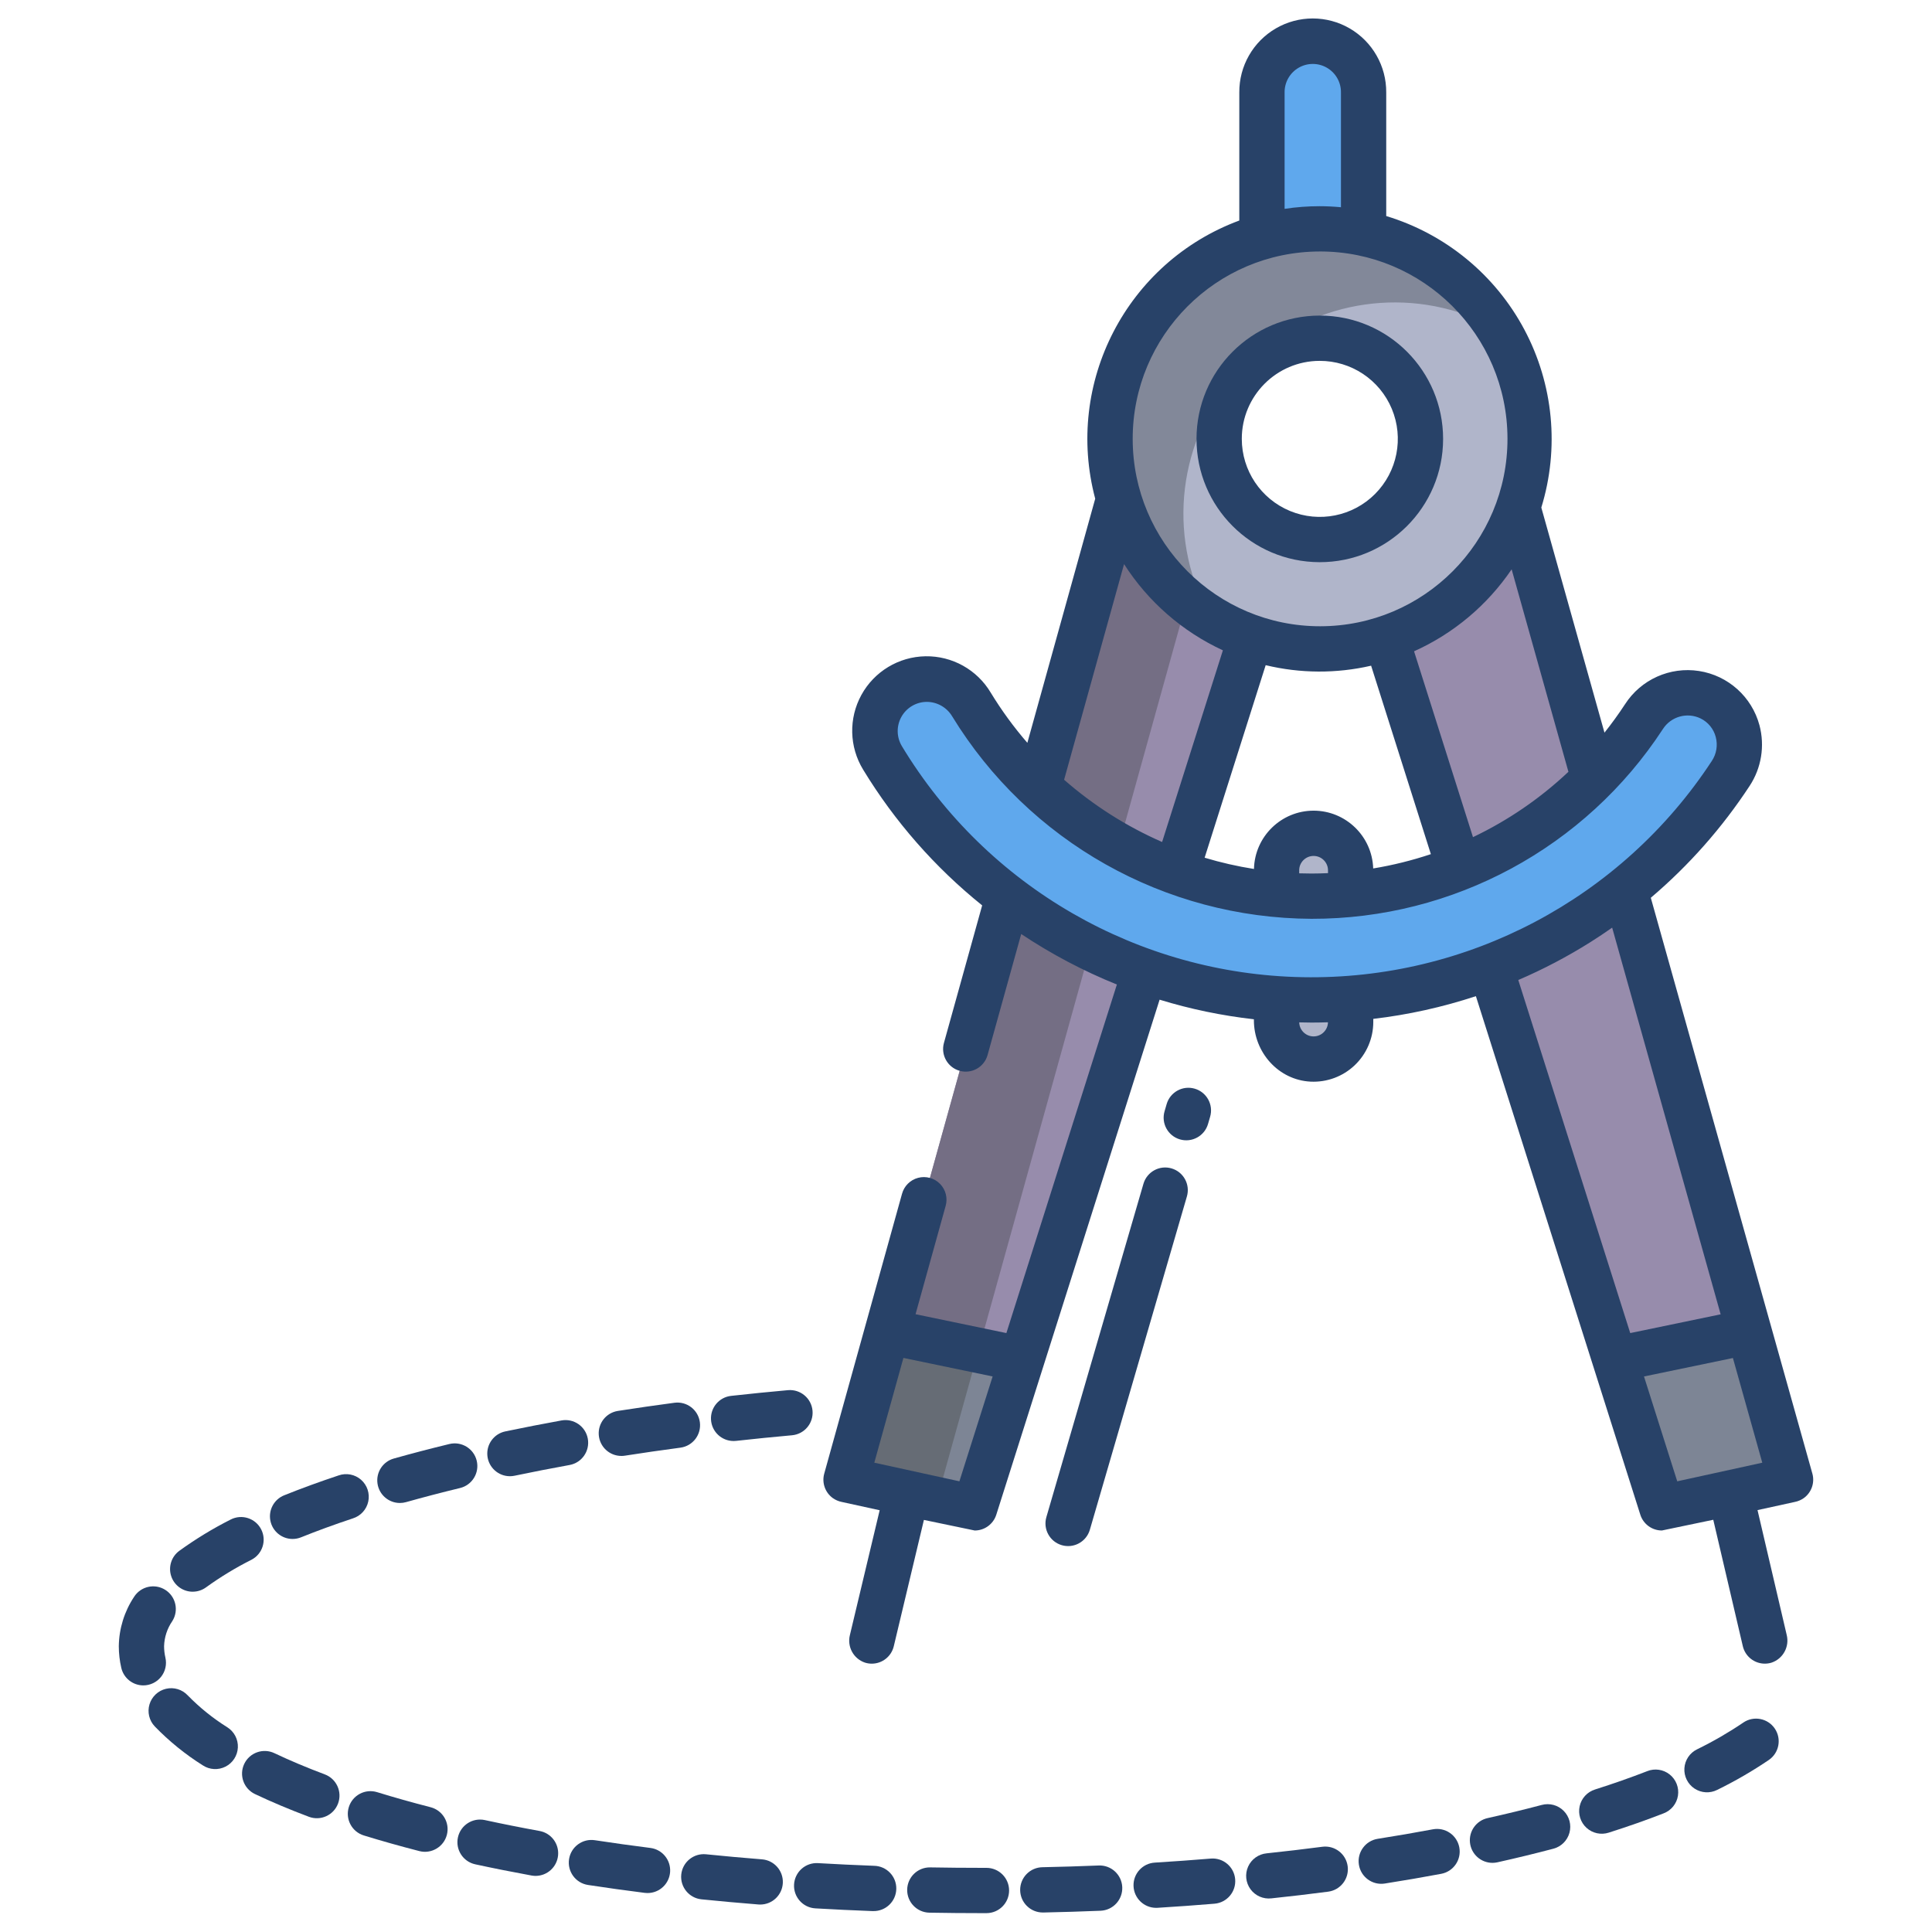
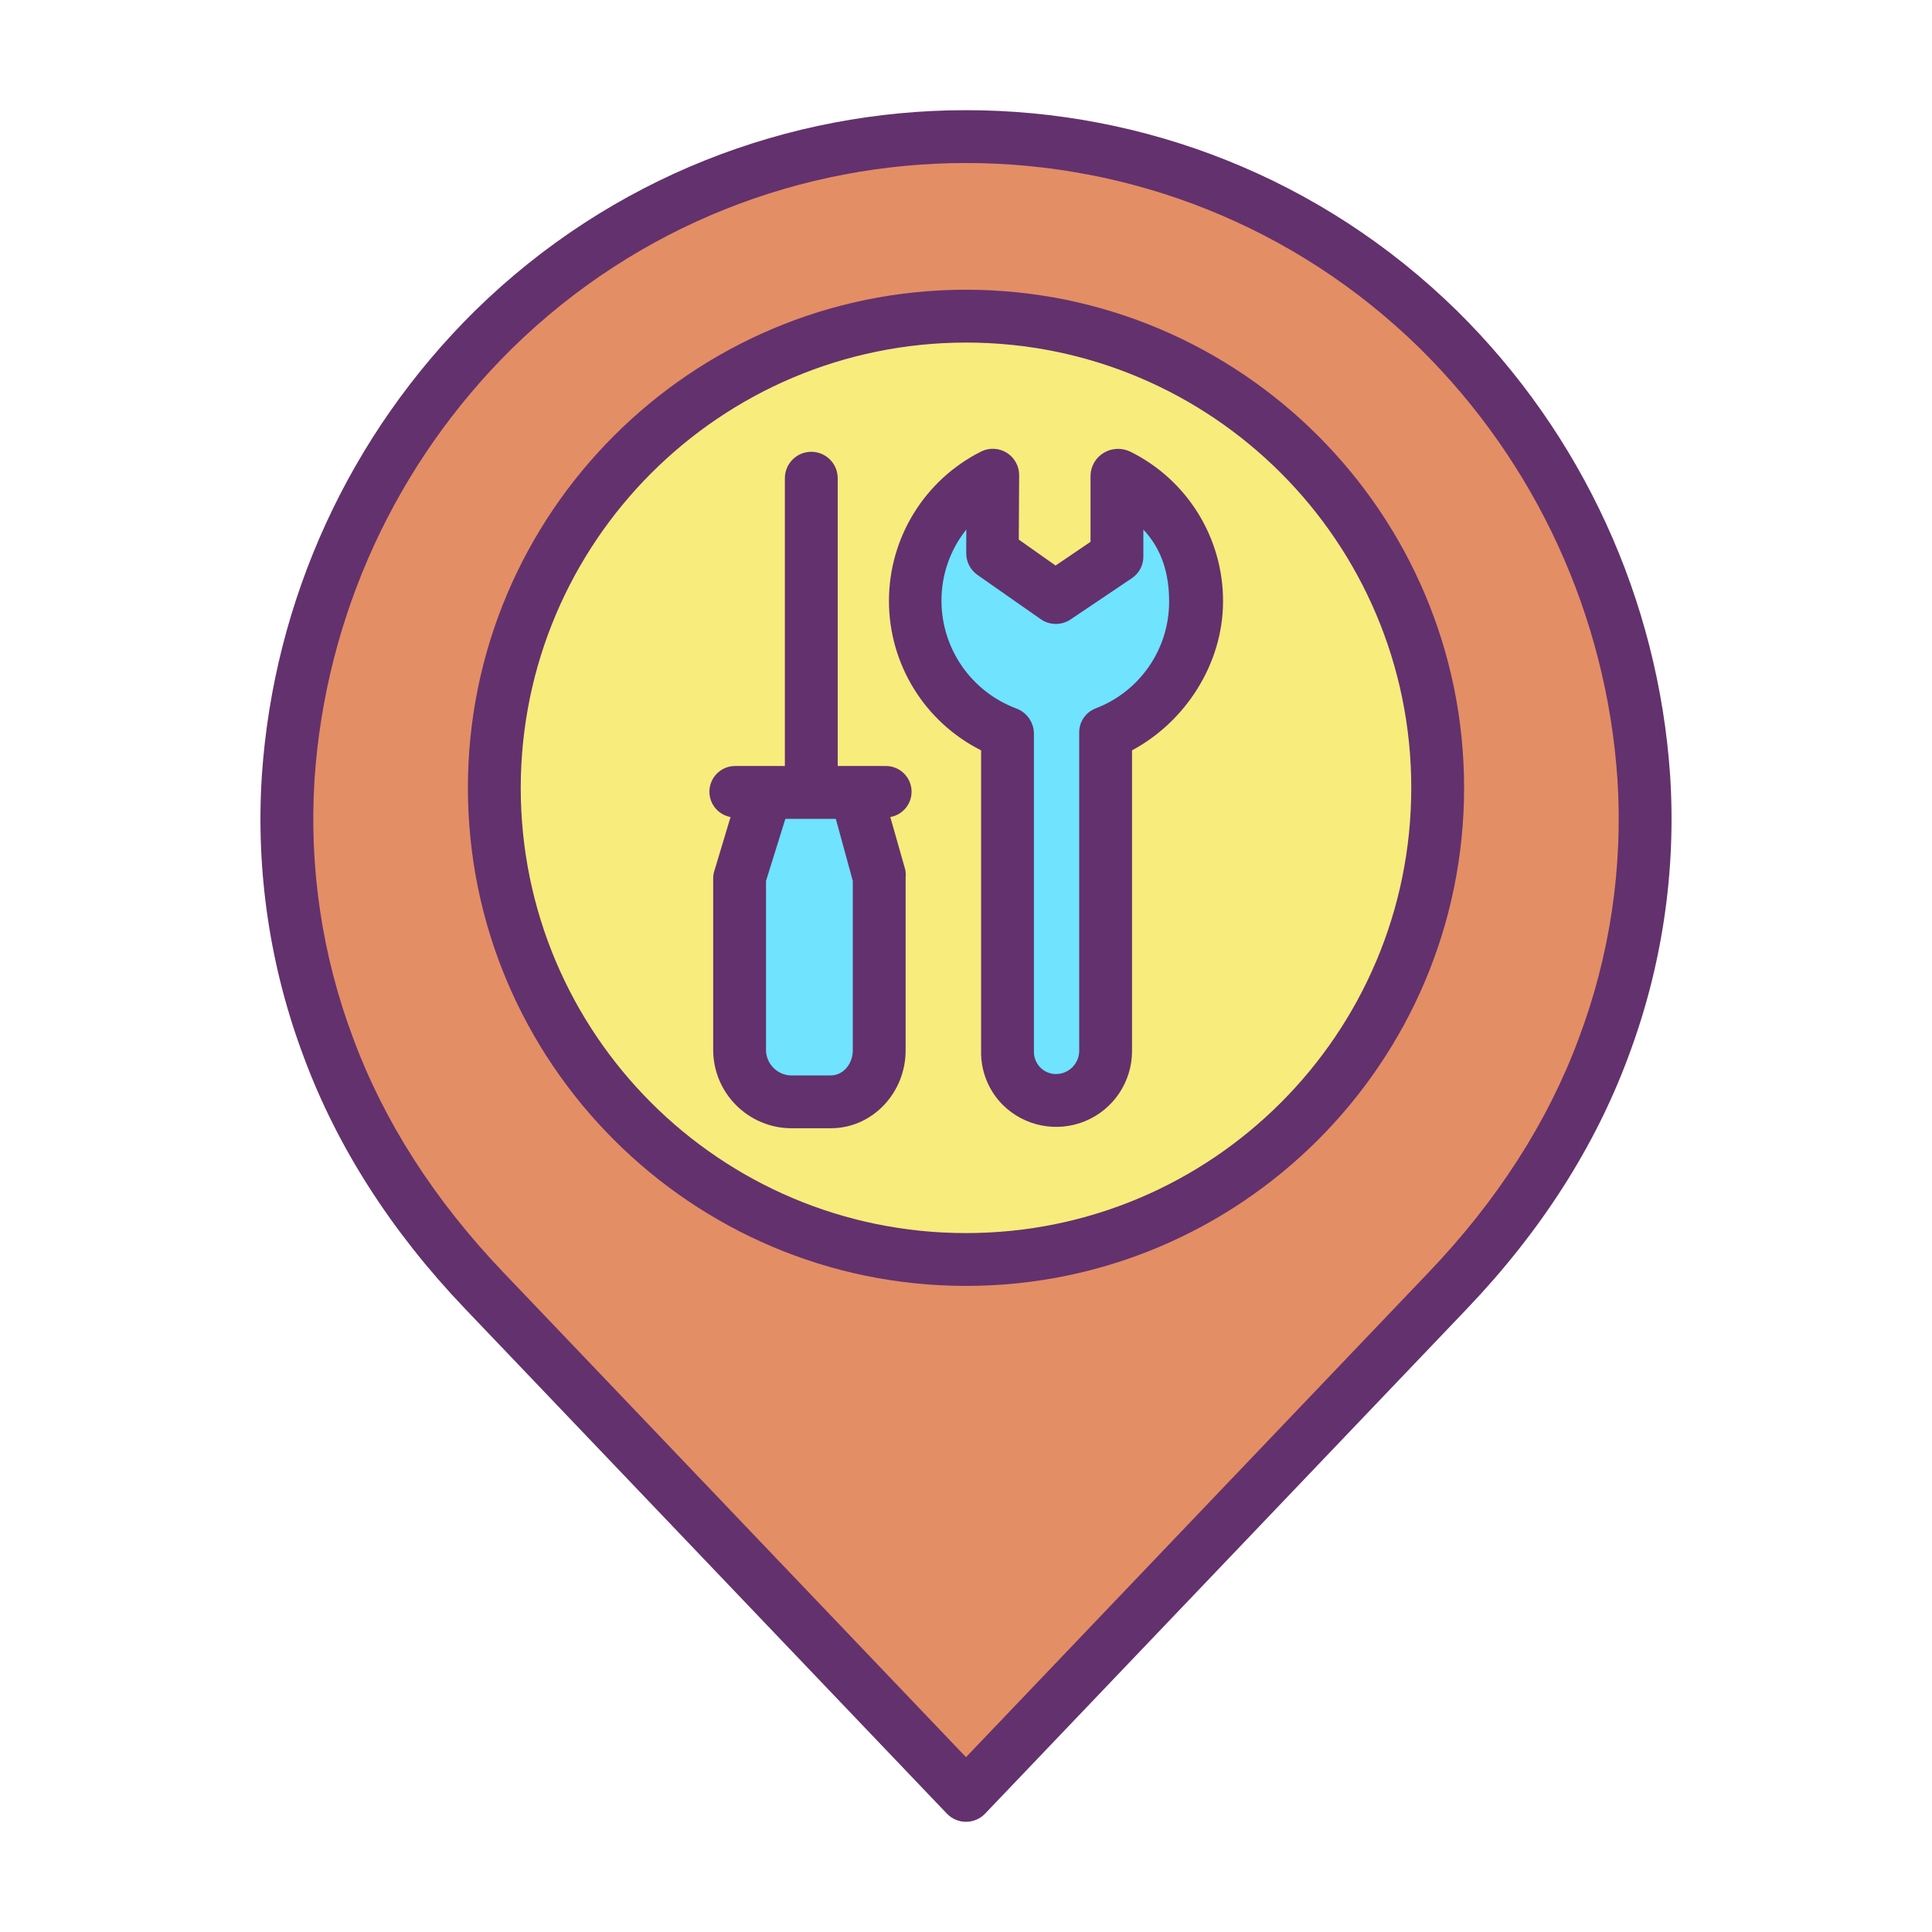
- <svg xmlns="http://www.w3.org/2000/svg" id="Layer_1" height="512" viewBox="0 0 512 512" width="512" data-name="Layer 1">
-   <path d="m463.51 352.87 11.01 39.26-34.1 7.46-12.47-39.34z" fill="#7d8595" />
-   <path d="m357.42 14.96a13.456 13.456 0 0 0 -22.99 9.54v39.28l26.94.11v-39.39a13.461 13.461 0 0 0 -3.95-9.54z" fill="#5fa8ed" />
-   <path d="m355.06 223.71a9.815 9.815 0 0 0 -16.76 6.94v40.19a9.82 9.82 0 1 0 19.64 0v-40.19a9.762 9.762 0 0 0 -2.88-6.94z" fill="#b0b5ca" />
-   <path d="m235.13 352.85-10.92 39.28 34.1 7.46 12.48-39.34z" fill="#7d8595" />
-   <path d="m402.2 134.4-34.87 34.7 60.62 191.15 35.56-7.38z" fill="#978cac" />
-   <path d="m235.13 352.85 35.66 7.4 60.67-191.35-34.99-36.71z" fill="#978cac" />
-   <path d="m316.258 152.951-19.788-20.761-61.34 220.66 24.165 5.015z" fill="#746e84" />
-   <path d="m259.295 357.865-24.165-5.015-10.92 39.28 24.094 5.271z" fill="#666c75" />
-   <path d="m460.95 197.33a13.872 13.872 0 0 1 -2.3 7.65 133.27 133.27 0 0 1 -28.01 30.79 130.1 130.1 0 0 1 -12.36 8.83 132.109 132.109 0 0 1 -60.34 19.98c-3.44.28-6.9.41-10.38.41q-4.65 0-9.24-.33a131.913 131.913 0 0 1 -34.91-7.28 133.858 133.858 0 0 1 -69.53-56.52 13.73 13.73 0 0 1 6.04-19.6l.01-.01a13.773 13.773 0 0 1 17.51 5.44 105.764 105.764 0 0 0 80.86 50.39q4.59.42 9.26.42c3.49 0 6.96-.17 10.38-.51a104.666 104.666 0 0 0 64.45-30.63 105.986 105.986 0 0 0 13.27-16.43 13.81 13.81 0 0 1 17.74-4.88 13.669 13.669 0 0 1 7.55 12.28z" fill="#5fa8ed" />
-   <path d="m296.005 132.329a55.927 55.927 0 1 1 35.3 37.03 55.974 55.974 0 0 1 -35.3-37.03zm80.517-16.019a26.837 26.837 0 1 0 -26.832 26.9 26.876 26.876 0 0 0 26.832-26.9z" fill="#b0b5ca" />
-   <path d="m316.005 152.329a56 56 0 0 1 81.948-64.483 56.04 56.04 0 1 0 -76.553 76.907 55.857 55.857 0 0 1 -5.395-12.424z" fill="#828899" />
-   <g fill="#284268">
-     <path d="m261.41 495h-1.229c-4.55 0-9.146-.041-13.662-.121a6 6 0 0 0 -.213 12c4.586.081 9.254.123 13.875.123h1.243a6 6 0 0 0 -.007-12z" />
-     <path d="m306.392 505.6c.123 0 .248 0 .373-.012 5.05-.31 10.128-.675 15.092-1.087a6 6 0 0 0 -.991-11.959c-4.879.405-9.871.764-14.836 1.069a6 6 0 0 0 .362 11.989z" />
-     <path d="m210.435 499.4a6 6 0 0 0 5.643 6.337c4.984.289 10.068.531 15.11.72h.229a6 6 0 0 0 .221-12c-4.961-.186-9.963-.425-14.867-.708a5.993 5.993 0 0 0 -6.336 5.651z" />
-     <path d="m135.135 391.212a6.025 6.025 0 0 0 1.237-.129c4.717-.988 9.619-1.945 14.569-2.843a6 6 0 1 0 -2.142-11.808c-5.057.918-10.066 1.9-14.889 2.906a6 6 0 0 0 1.225 11.874z" />
-     <path d="m150.805 492.7a6 6 0 0 0 5.025 6.837c4.891.747 9.943 1.451 15.017 2.091a6.1 6.1 0 0 0 .759.048 6 6 0 0 0 .744-11.953c-4.971-.628-9.92-1.317-14.708-2.048a6 6 0 0 0 -6.837 5.025z" />
-     <path d="m105.979 398.306a6.016 6.016 0 0 0 1.63-.226c4.566-1.287 9.379-2.544 14.305-3.737a6 6 0 1 0 -2.825-11.663c-5.069 1.228-10.027 2.523-14.734 3.85a6 6 0 0 0 1.624 11.776z" />
-     <path d="m180.539 496.765a6 6 0 0 0 5.362 6.577c4.948.5 10.021.963 15.078 1.364.162.013.322.019.481.019a6 6 0 0 0 .468-11.982c-4.969-.393-9.952-.844-14.812-1.339a6 6 0 0 0 -6.577 5.361z" />
-     <path d="m164.662 385.843a6.167 6.167 0 0 0 .933-.072c4.819-.753 9.771-1.468 14.718-2.125a6 6 0 0 0 -1.58-11.9c-5.037.668-10.08 1.4-14.99 2.163a6 6 0 0 0 .919 11.929z" />
-     <path d="m194.413 381.883a6.035 6.035 0 0 0 .668-.037c4.889-.542 9.87-1.042 14.807-1.485a6 6 0 0 0 -1.074-11.952c-5.019.451-10.085.959-15.056 1.51a6 6 0 0 0 .655 11.964z" />
-     <path d="m350.423 489.413c-4.821.629-9.786 1.214-14.755 1.739a6 6 0 1 0 1.261 11.933c5.066-.535 10.128-1.131 15.045-1.773a6 6 0 1 0 -1.551-11.9z" />
-     <path d="m276.293 494.833a6 6 0 0 0 .123 12h.129c5.042-.106 10.127-.263 15.114-.467a6 6 0 0 0 -.49-11.99c-4.908.198-9.913.352-14.876.457z" />
-     <path d="m51.074 421.815a5.972 5.972 0 0 0 3.557-1.172 88.41 88.41 0 0 1 11.985-7.278 6 6 0 1 0 -5.486-10.673 100.41 100.41 0 0 0 -13.623 8.3 6 6 0 0 0 3.567 10.828z" />
-     <path d="m49.751 449.293a6 6 0 1 0 -8.732 8.231 68.656 68.656 0 0 0 12.736 10.321 6 6 0 1 0 6.509-10.081 56.8 56.8 0 0 1 -10.513-8.471z" />
-     <path d="m37.982 446.647a6.008 6.008 0 0 0 5.853-7.349 13.588 13.588 0 0 1 -.352-3.045 12.306 12.306 0 0 1 2.178-6.638 6 6 0 0 0 -10.134-6.428 24.227 24.227 0 0 0 -4.044 13.066 25.628 25.628 0 0 0 .658 5.74 6 6 0 0 0 5.841 4.654z" />
-     <path d="m64.724 467.454a6 6 0 0 0 2.848 7.993c4.37 2.074 9.177 4.1 14.285 6.019a6 6 0 0 0 4.221-11.234c-4.8-1.8-9.292-3.694-13.361-5.626a6 6 0 0 0 -7.993 2.848z" />
-     <path d="m408.573 478.33c-4.591 1.215-9.418 2.389-14.347 3.487a6 6 0 0 0 1.3 11.858 6.072 6.072 0 0 0 1.31-.145c5.083-1.133 10.065-2.345 14.809-3.6a6 6 0 1 0 -3.072-11.6z" />
-     <path d="m461.979 456.511a100.572 100.572 0 0 1 -12.235 7.077 6 6 0 1 0 5.328 10.752 112.492 112.492 0 0 0 13.7-7.94 6 6 0 0 0 -6.8-9.889z" />
-     <path d="m92.439 478.91a6 6 0 0 0 3.966 7.5c4.668 1.439 9.619 2.833 14.715 4.145a6 6 0 0 0 2.991-11.622c-4.914-1.264-9.682-2.607-14.171-3.991a6 6 0 0 0 -7.501 3.968z" />
-     <path d="m77.54 407.84a6 6 0 0 0 2.239-.435c4.247-1.711 8.872-3.4 13.745-5.019a6 6 0 1 0 -3.784-11.386c-5.108 1.7-9.967 3.473-14.444 5.275a6 6 0 0 0 2.244 11.565z" />
-     <path d="m436.5 469.388c-4.292 1.669-8.934 3.3-13.8 4.844a6 6 0 1 0 3.635 11.436c5.1-1.621 9.984-3.336 14.51-5.1a6 6 0 1 0 -4.349-11.183z" />
-     <path d="m379.727 484.787c-4.736.889-9.652 1.736-14.612 2.516a6 6 0 1 0 1.867 11.854c5.075-.8 10.108-1.665 14.959-2.576a6 6 0 1 0 -2.214-11.794z" />
-     <path d="m121.355 486.927a6 6 0 0 0 4.593 7.135c4.814 1.043 9.831 2.042 14.91 2.97a6.088 6.088 0 0 0 1.085.1 6 6 0 0 0 1.07-11.9c-4.951-.9-9.837-1.877-14.523-2.893a6 6 0 0 0 -7.135 4.588z" />
-     <path d="m349.688 148.983a32.675 32.675 0 1 0 -32.6-32.675 32.677 32.677 0 0 0 32.6 32.675zm0-53.35a20.675 20.675 0 1 1 -20.6 20.675 20.664 20.664 0 0 1 20.6-20.675z" />
-     <path d="m312.7 301.954a6 6 0 0 0 7.438-4.084l.559-1.92a6 6 0 0 0 -11.522-3.355l-.559 1.921a6 6 0 0 0 4.084 7.438z" />
-     <path d="m310.462 309.635a6 6 0 0 0 -7.438 4.083l-25.724 88.332a6 6 0 1 0 11.522 3.355l25.719-88.332a6 6 0 0 0 -4.079-7.438z" />
-     <path d="m220.689 397a6.2 6.2 0 0 0 2.373 1.029l10.06 2.2-7.885 33.057a6.14 6.14 0 0 0 4.014 7.335 6.067 6.067 0 0 0 1.778.269 6 6 0 0 0 5.831-4.61l7.986-33.485 13.468 2.805a6 6 0 0 0 5.716-4.188l43.278-136.485a138.081 138.081 0 0 0 24.987 5.191v.268c0 8.508 6.525 15.84 15.023 16.259a15.837 15.837 0 0 0 16.617-15.8v-.831a138.421 138.421 0 0 0 27.193-6.02l43.572 137.414a6 6 0 0 0 5.716 4.188l13.618-2.838 7.829 33.492a6 6 0 0 0 5.838 4.636 6.076 6.076 0 0 0 1.794-.274 6.165 6.165 0 0 0 4-7.334l-7.734-33.086 9.921-2.171a6.178 6.178 0 0 0 2.371-1.031 6.02 6.02 0 0 0 2.242-6.477l-42.814-152.591a138.717 138.717 0 0 0 26.185-29.645 19.927 19.927 0 0 0 2.608-16.09 19.722 19.722 0 0 0 -35.632-5.547q-2.56 3.909-5.44 7.52l-16.737-59.652a61.727 61.727 0 0 0 -41.1-77.254v-32.754a19.469 19.469 0 1 0 -38.937 0v33.94a61.717 61.717 0 0 0 -38.185 73.723l-17.982 64.694a98.744 98.744 0 0 1 -9.7-13.29 19.748 19.748 0 1 0 -33.814 20.408 138.691 138.691 0 0 0 31.537 35.962l-10.132 36.452a6 6 0 0 0 11.562 3.214l8.916-32.078a140.883 140.883 0 0 0 25.354 13.385l-29.284 92.369-24.071-5 7.97-28.675a6 6 0 1 0 -11.561-3.214l-20.606 74.134a6.014 6.014 0 0 0 2.257 6.476zm127.426-122.339a3.818 3.818 0 0 1 -3.81-3.723c1.086.026 2.171.054 3.26.054 1.457 0 2.911-.032 4.362-.077a3.819 3.819 0 0 1 -3.812 3.746zm118.907 112.971-22.536 4.932-8.81-27.785 23.562-4.889zm-11.033-39.323-23.959 4.971-29.669-93.567a138.17 138.17 0 0 0 19.12-10.04q2.935-1.851 5.757-3.836zm-40.34-143.776a98.723 98.723 0 0 1 -25.294 17.319l-15.616-49.252a61.938 61.938 0 0 0 25.861-21.718zm-67.534 10.3a15.829 15.829 0 0 0 -15.8 15.452 98.84 98.84 0 0 1 -13.076-2.984l16.179-51.023a60.954 60.954 0 0 0 27.942.139l15.835 49.939a99.13 99.13 0 0 1 -15.284 3.793 15.828 15.828 0 0 0 -15.796-15.317zm3.82 15.82v.737c-1.452.063-2.908.107-4.37.107q-1.638 0-3.27-.056v-.788a3.82 3.82 0 1 1 7.64 0zm-11.504-206.153a7.469 7.469 0 1 1 14.937 0v30.419c-1.872-.173-3.764-.273-5.68-.273a61.574 61.574 0 0 0 -9.257.7zm9.257 42.142a49.662 49.662 0 1 1 -49.514 49.662 49.644 49.644 0 0 1 49.514-49.658zm-51.8 82.85a61.948 61.948 0 0 0 26.19 22.852l-16.107 50.794a100.9 100.9 0 0 1 -25.971-16.496zm-58.873 48.255a7.74 7.74 0 0 1 6.6-11.743 7.864 7.864 0 0 1 6.7 3.8 112.205 112.205 0 0 0 95.25 53.689 110.947 110.947 0 0 0 93.115-50.282 7.821 7.821 0 0 1 10.028-2.8 7.6 7.6 0 0 1 3.976 4.878 7.816 7.816 0 0 1 -1.046 6.392 126.827 126.827 0 0 1 -214.627-3.935zm.4 162.118 23.646 4.909-8.81 27.786-22.551-4.932z" />
-   </g>
+ <svg xmlns="http://www.w3.org/2000/svg" id="Layer_1" data-name="Layer 1" viewBox="0 0 512 512" width="512" height="512">
+   <path d="M435.62,205.94a172.747,172.747,0,0,1-10.72,71.82c-8.9,23.98-23.39,45.57-41.15,64.18L263.22,468.24,256,475.8l-7.22-7.56L128.25,341.94C110.49,323.33,96,301.74,87.1,277.76a172.747,172.747,0,0,1-10.72-71.82C82.5,115.93,155.57,36.2,256,36.2S429.5,115.93,435.62,205.94ZM381,208.78a125,125,0,1,0-125,125A124.994,124.994,0,0,0,381,208.78Z" style="fill:#e48e66" />
+   <path d="M226.75,209.66H202.88l-6.63,22.8v45.91a13.258,13.258,0,0,0,13.26,13.26h10.61a13.264,13.264,0,0,0,13.26-13.26V232.46ZM256,83.78a125,125,0,1,1-125,125A124.994,124.994,0,0,1,256,83.78Zm61,75.56a37.3,37.3,0,0,0-20.66-33.39v21.39l-16.53,11.01-16.75-11.72.07-20.7h-.01a37.31,37.31,0,0,0,3.53,68.36v84.29a13.055,13.055,0,0,0,26.11,0V194.29A37.306,37.306,0,0,0,317,159.34Z" style="fill:#f8ec7d" />
+   <path d="M296.34,125.95a37.314,37.314,0,0,1-3.58,68.34v84.29a13.055,13.055,0,0,1-26.11,0V194.29a37.31,37.31,0,0,1-3.53-68.36h.01l-.07,20.7,16.75,11.72,16.53-11.01Z" style="fill:#6fe3ff" />
+   <path d="M233.38,232.46v45.91a13.264,13.264,0,0,1-13.26,13.26H209.51a13.258,13.258,0,0,1-13.26-13.26V232.46l6.63-22.8h23.87Z" style="fill:#6fe3ff" />
+   <path d="M123.186,346.772l120.532,126.3,7.22,7.56a7,7,0,0,0,10.124,0L388.814,346.772c19.479-20.411,33.828-42.811,42.649-66.579A178.86,178.86,0,0,0,442.6,205.465a191.151,191.151,0,0,0-56.51-123.13,185.826,185.826,0,0,0-260.188,0A191.151,191.151,0,0,0,69.4,205.465,178.859,178.859,0,0,0,80.538,280.2C89.358,303.961,103.707,326.361,123.186,346.772ZM83.364,206.415A177.156,177.156,0,0,1,135.742,92.3a171.826,171.826,0,0,1,240.516,0,177.156,177.156,0,0,1,52.378,114.117,164.946,164.946,0,0,1-10.3,68.909c-8.153,21.97-21.494,42.757-39.651,61.783l-120.528,126.3L256,465.665,133.314,337.107c-18.157-19.026-31.5-39.813-39.65-61.781A164.945,164.945,0,0,1,83.364,206.415Z" style="fill:#63316d" />
+   <path d="M256,340.78c72.785,0,132-59.215,132-132s-59.215-132-132-132S124,136,124,208.78,183.215,340.78,256,340.78Zm0-250a118,118,0,1,1-118,118A118.134,118.134,0,0,1,256,90.78Z" style="fill:#63316d" />
+   <path d="M193.6,216.519,189.4,230.505a7.2,7.2,0,0,0-.4,1.955v45.91A20.816,20.816,0,0,0,209.51,299h10.61c11.172,0,19.88-9.458,19.88-20.63V232.46a6.935,6.935,0,0,0-.088-1.955l-3.972-13.986A6.811,6.811,0,0,0,234.63,203H222V126.73a7,7,0,0,0-14,0V203H195a6.816,6.816,0,0,0-1.405,13.519ZM226,278.37c0,3.452-2.428,6.63-5.88,6.63H209.51a6.811,6.811,0,0,1-6.51-6.63V233.457L208.134,217H221.5l4.5,16.457Z" style="fill:#63316d" />
+   <path d="M260,198.846V278.58a19.718,19.718,0,0,0,5.7,14.18A20.1,20.1,0,0,0,300,278.58V198.846c14-7.478,24.12-22.784,24.12-39.506a44.144,44.144,0,0,0-24.592-39.652,7.39,7.39,0,0,0-7.009.308A7.2,7.2,0,0,0,289,125.95v17.642l-9.263,6.283-9.75-6.882.1-17.039A6.977,6.977,0,0,0,260,119.662a44.308,44.308,0,0,0,0,79.184Zm-3.919-58.516-.021,6.276a7,7,0,0,0,2.987,5.759l16.75,11.72a7,7,0,0,0,7.893.091l16.36-11.01A6.846,6.846,0,0,0,303,147.34v-6.994c5,5.274,6.83,11.915,6.83,18.994a30.251,30.251,0,0,1-19.485,28.393A6.818,6.818,0,0,0,286,194.29v84.29a6.161,6.161,0,0,1-6.17,6.05,5.764,5.764,0,0,1-4.176-1.78A5.879,5.879,0,0,1,274,278.58V194.29a7.163,7.163,0,0,0-4.725-6.557A30.518,30.518,0,0,1,249.5,159.34,30.091,30.091,0,0,1,256.081,140.33Z" style="fill:#63316d" />
</svg>
